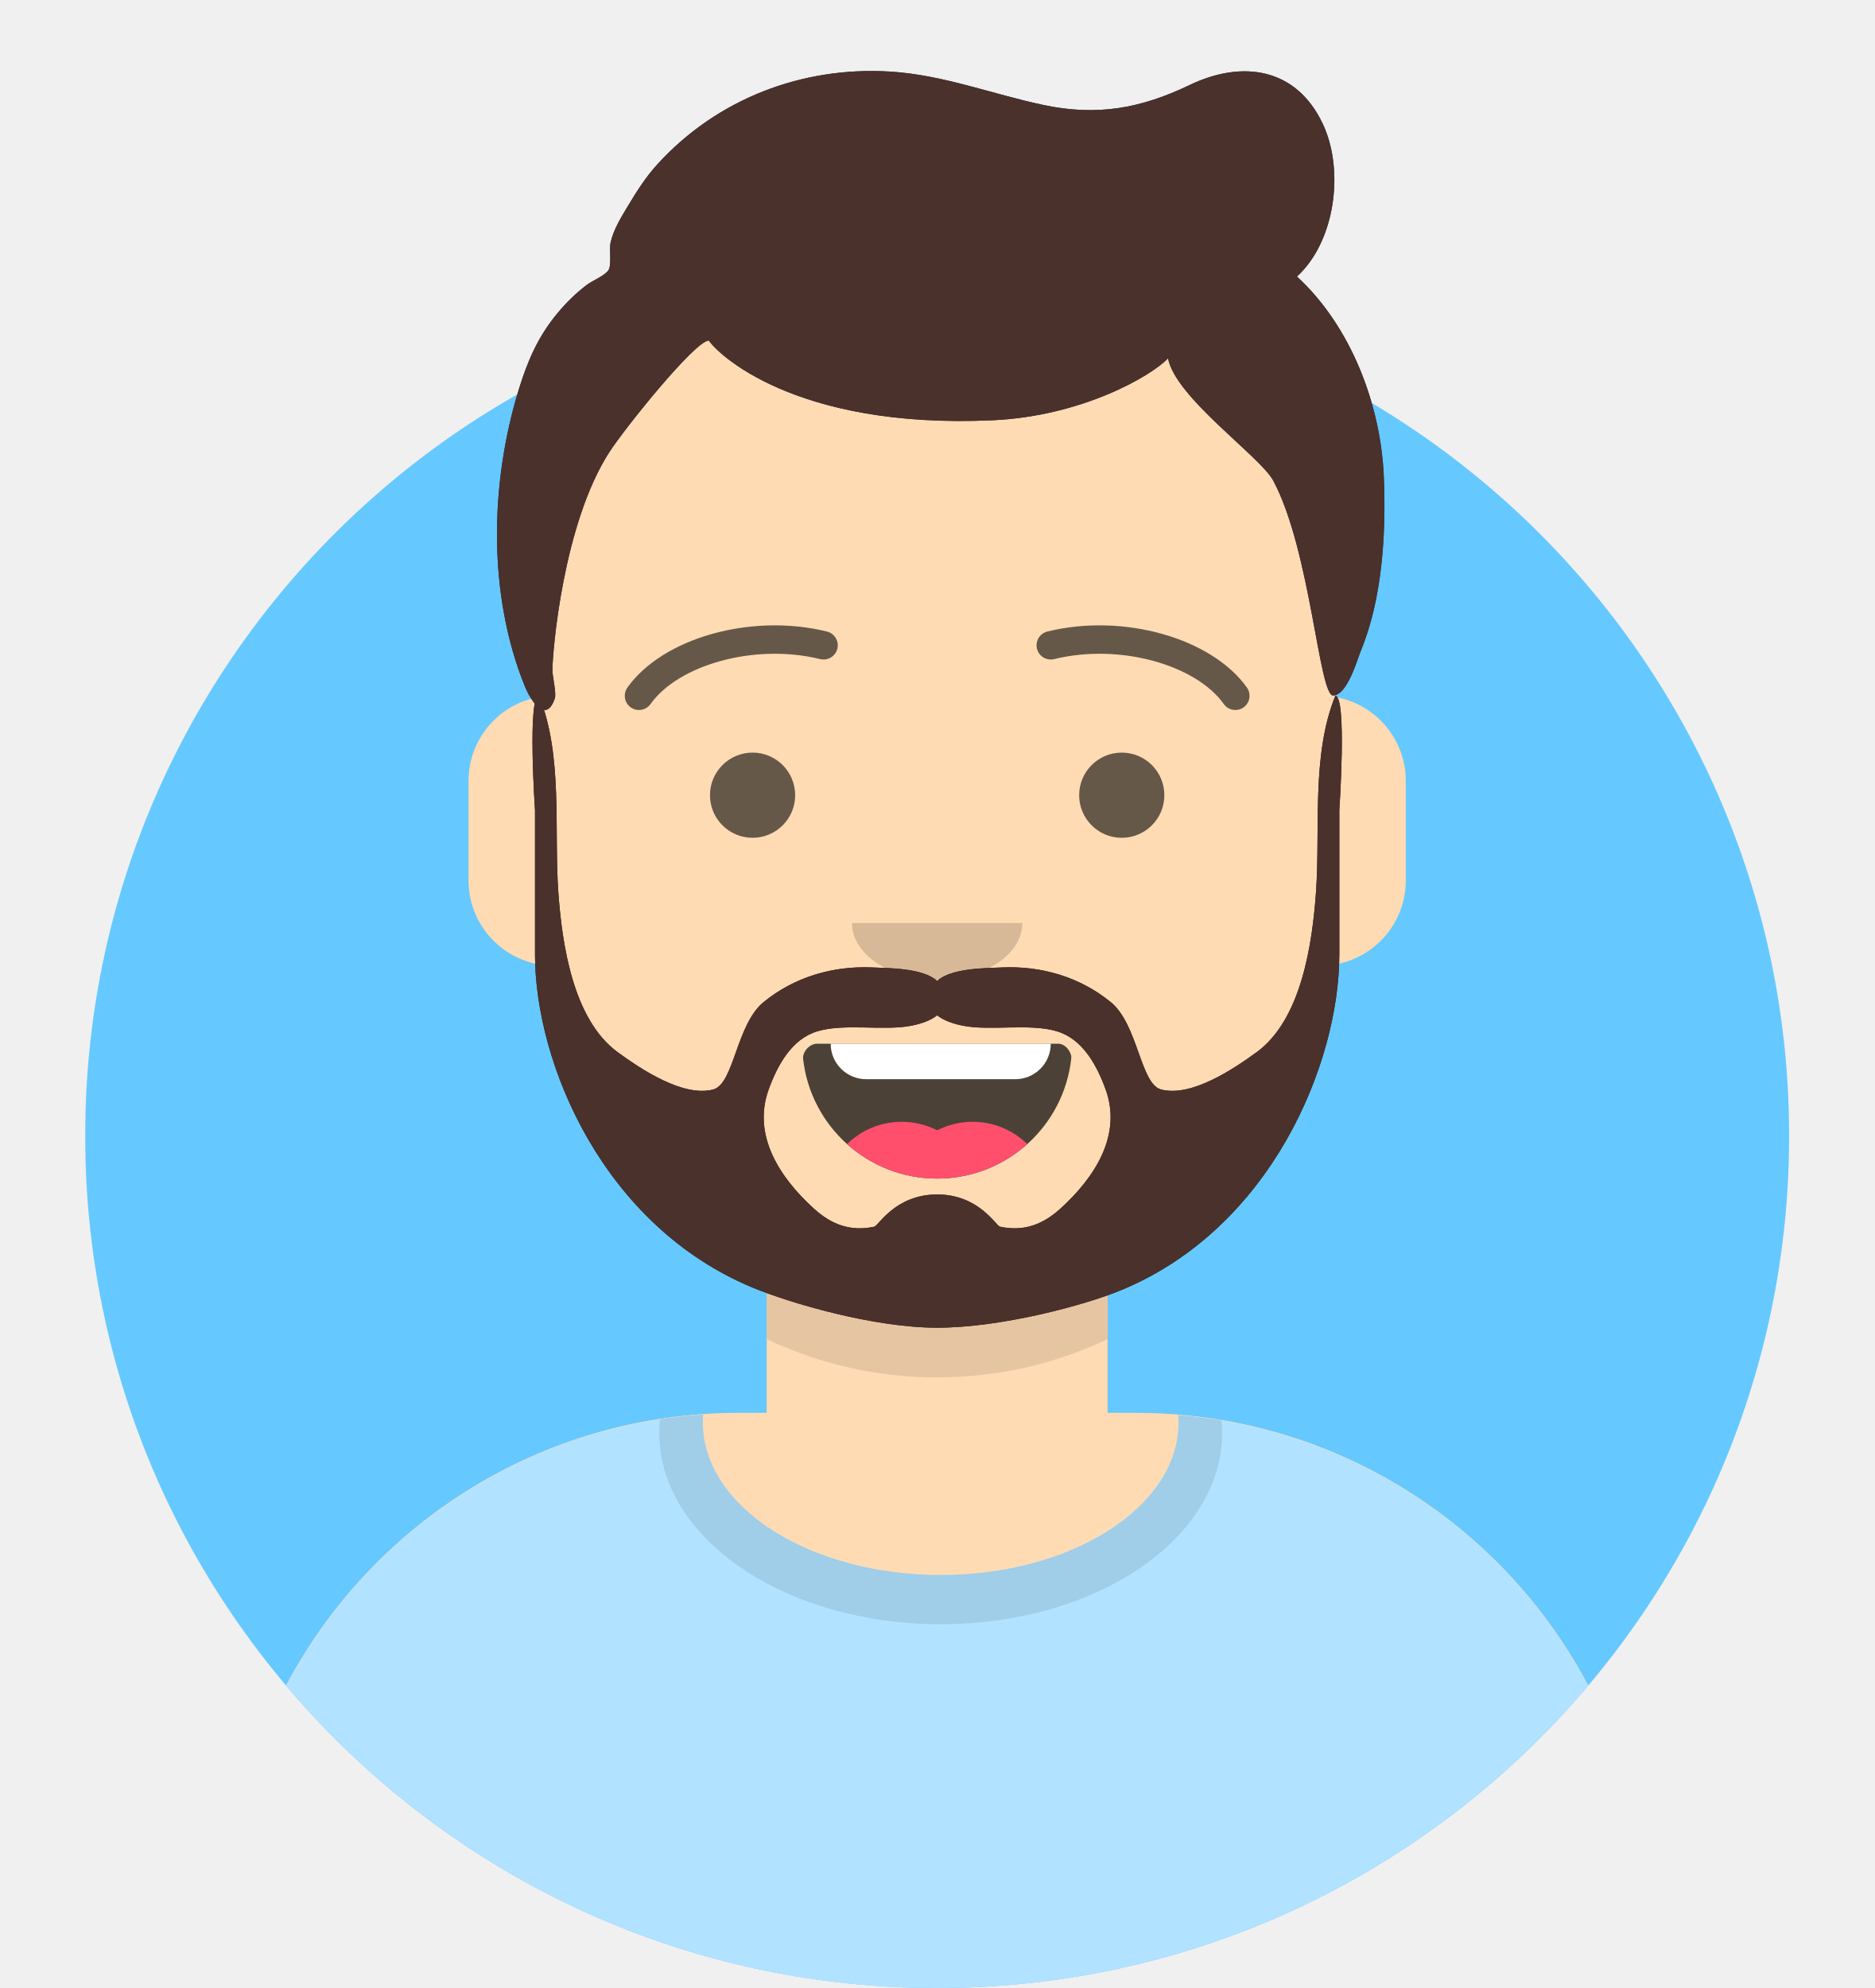
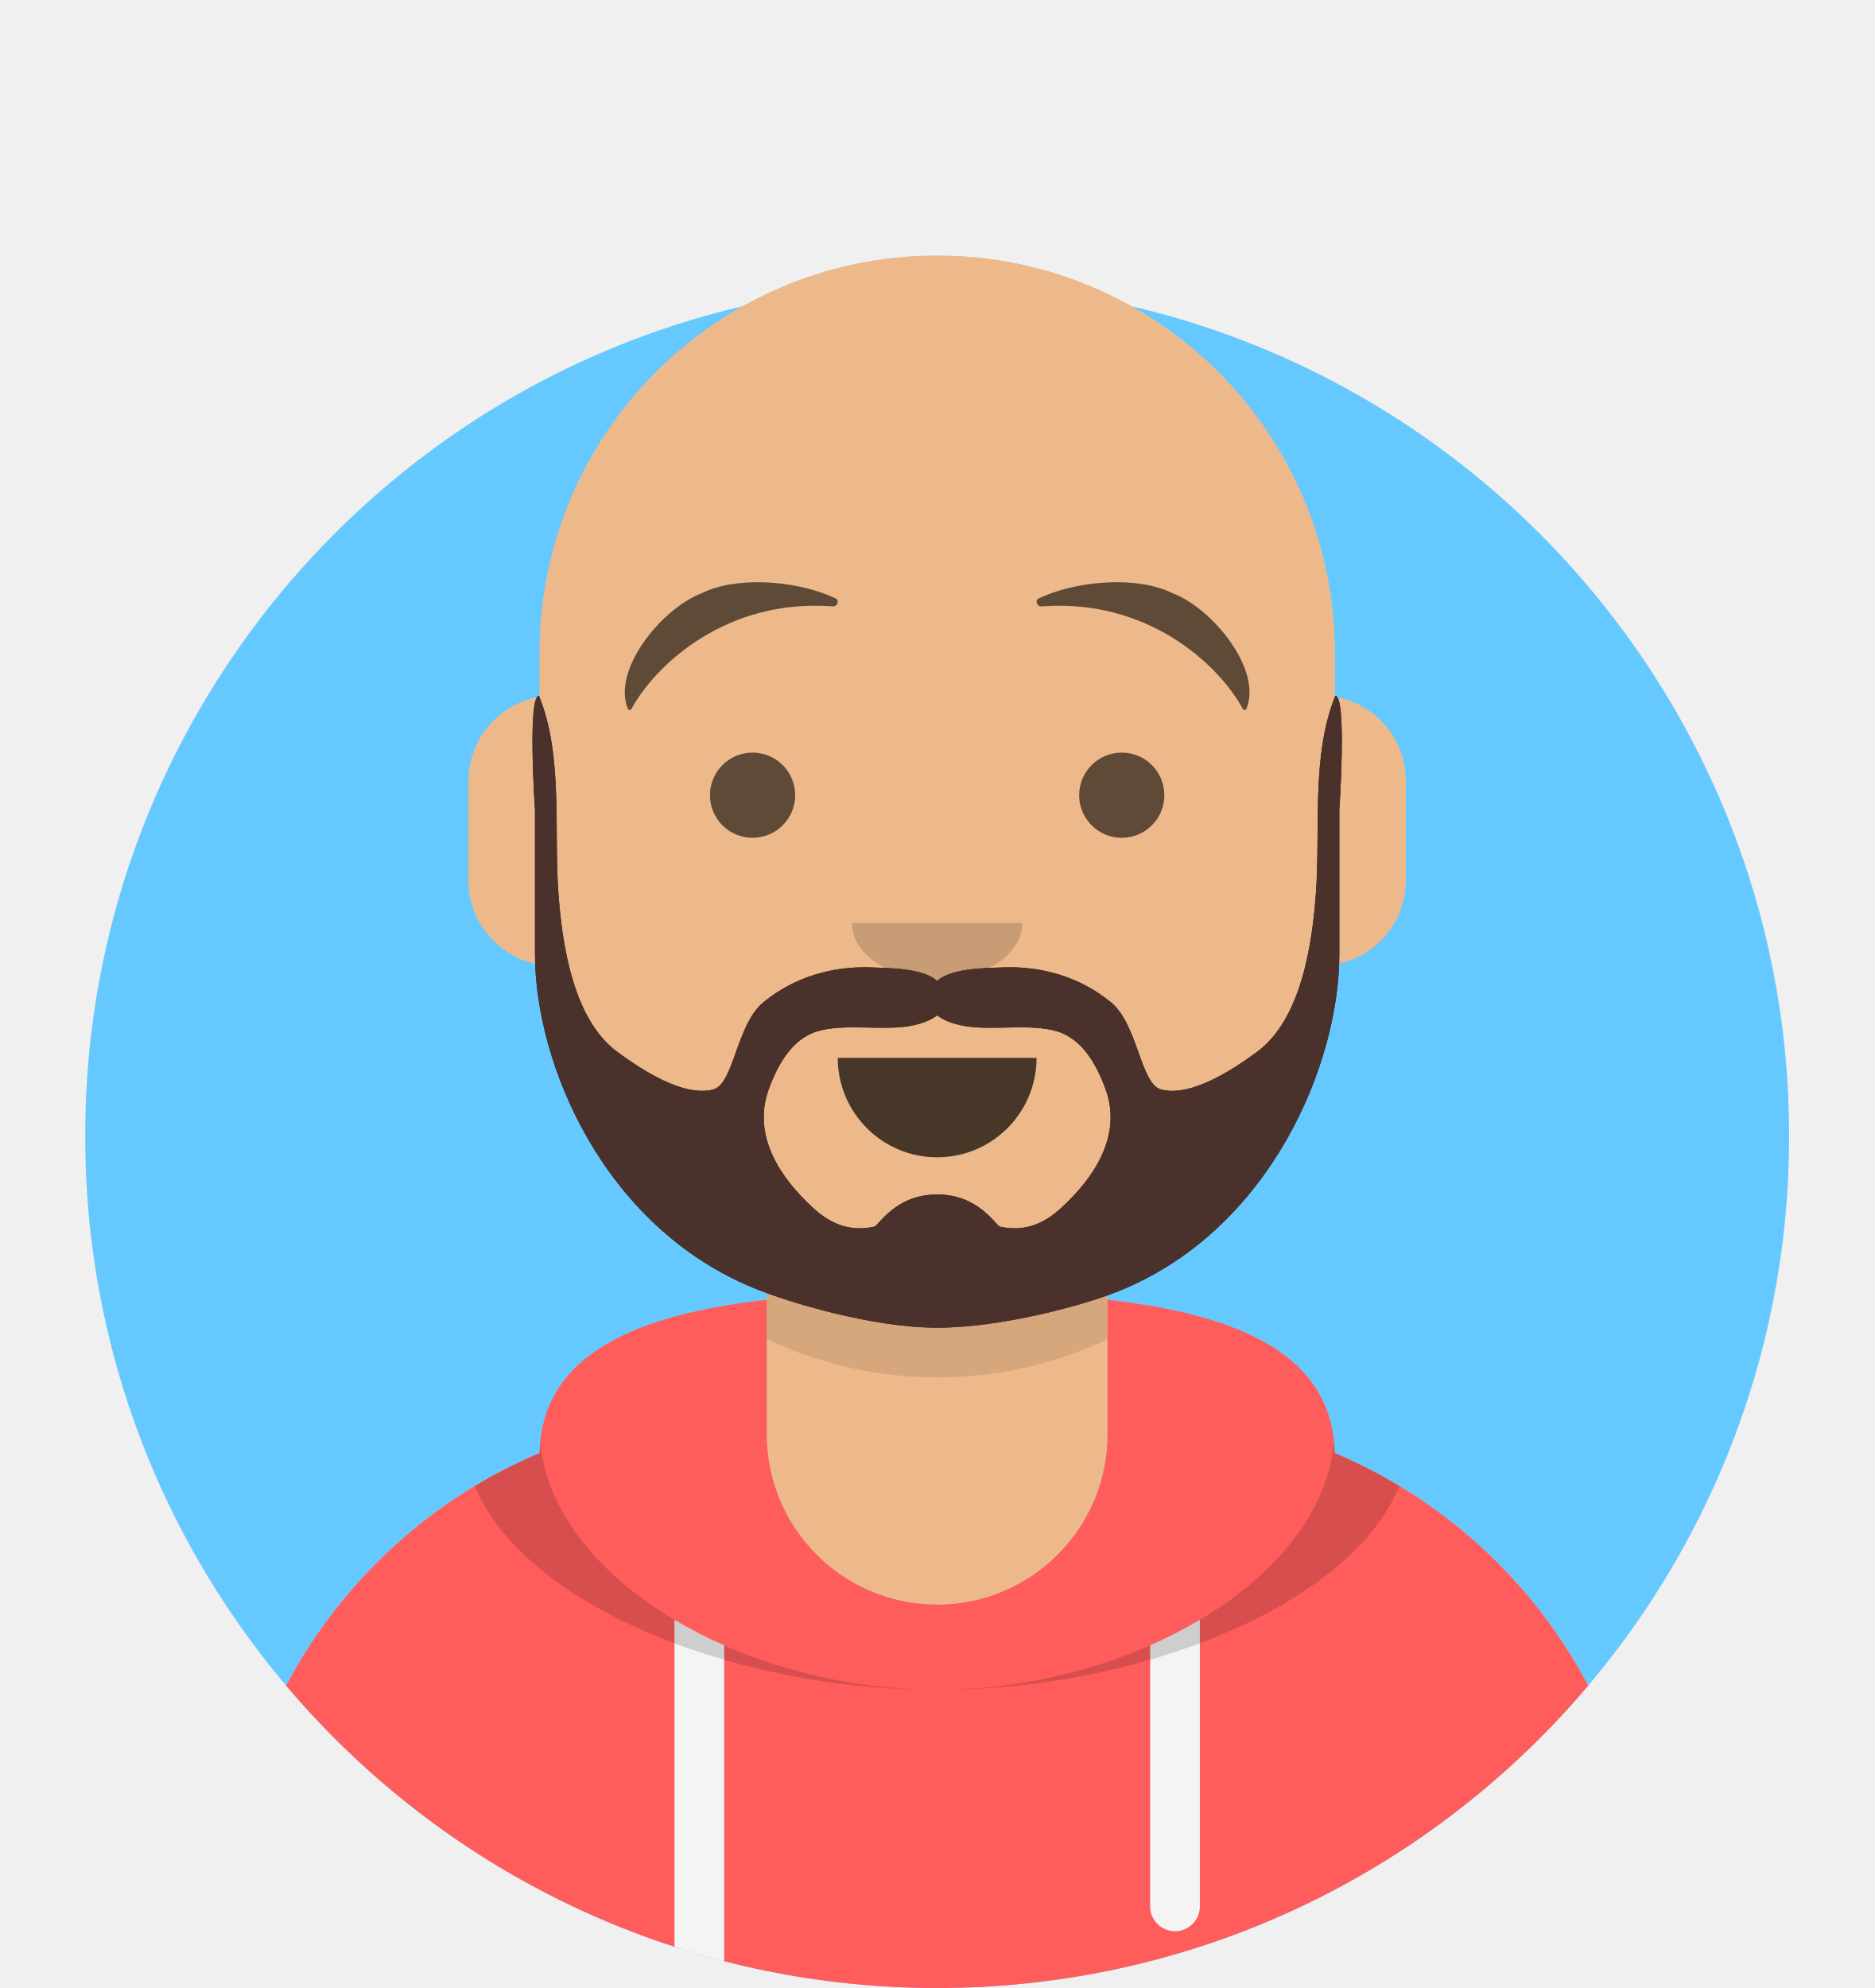
<svg xmlns="http://www.w3.org/2000/svg" xmlns:xlink="http://www.w3.org/1999/xlink" width="264px" height="280px" viewBox="0 0 264 280" version="1.1">
  <defs>
    <circle id="react-path-1" cx="120" cy="120" r="120" />
    <path d="M12,160 C12,226.274 65.726,280 132,280 C198.274,280 252,226.274 252,160 L264,160 L264,-1.42108547e-14 L-3.19744231e-14,-1.42108547e-14 L-3.19744231e-14,160 L12,160 Z" id="react-path-2" />
    <path d="M124,144.611 L124,163 L128,163 L128,163 C167.765,163 200,195.235 200,235 L200,244 L0,244 L0,235 C-4.86974701e-15,195.235 32.235,163 72,163 L72,163 L76,163 L76,144.611 C58.763,136.422 46.372,119.687 44.305,99.881 C38.48,99.058 34,94.052 34,88 L34,74 C34,68.054 38.325,63.118 44,62.166 L44,56 L44,56 C44,25.072 69.072,5.68137151e-15 100,0 L100,0 L100,0 C130.928,-5.68137151e-15 156,25.072 156,56 L156,62.166 C161.675,63.118 166,68.054 166,74 L166,88 C166,94.052 161.52,99.058 155.695,99.881 C153.628,119.687 141.237,136.422 124,144.611 Z" id="react-path-3" />
  </defs>
  <g id="Avataaar" stroke="none" stroke-width="1" fill="none" fill-rule="evenodd">
    <g transform="translate(-825, -1100)" id="Avataaar/Circle">
      <g transform="translate(825, 1100)">
        <g id="Circle" stroke-width="1" fill-rule="evenodd" transform="translate(12, 40)">
          <mask id="react-mask-4" fill="white">
            <use xlink:href="#react-path-1" />
          </mask>
          <use id="Circle-Background" fill="#E6E6E6" xlink:href="#react-path-1" />
          <g id="Color/Palette/Blue-01" mask="url(#react-mask-4)" fill="#65C9FF">
            <rect id="🖍Color" x="0" y="0" width="240" height="240" />
          </g>
        </g>
        <mask id="react-mask-5" fill="white">
          <use xlink:href="#react-path-2" />
        </mask>
        <g id="Mask" />
        <g id="Avataaar" stroke-width="1" fill-rule="evenodd" mask="url(#react-mask-5)">
          <g id="Body" transform="translate(32, 36)">
            <mask id="react-mask-6" fill="white">
              <use xlink:href="#react-path-3" />
            </mask>
            <use fill="#D0C6AC" xlink:href="#react-path-3" />
-             <g id="Skin/👶🏽-03-Brown" mask="url(#react-mask-6)" fill="#FFDBB4">
+             <g id="Skin/👶🏽-03-Brown" mask="url(#react-mask-6)" fill="#EDB98A">
              <g transform="translate(0, 0)" id="Color">
                <rect x="0" y="0" width="264" height="280" />
              </g>
            </g>
            <path d="M156,79 L156,102 C156,132.928 130.928,158 100,158 C69.072,158 44,132.928 44,102 L44,79 L44,94 C44,124.928 69.072,150 100,150 C130.928,150 156,124.928 156,94 L156,79 Z" id="Neck-Shadow" fill-opacity="0.1" fill="#000000" mask="url(#react-mask-6)" />
          </g>
-           <g id="Clothing/Shirt-Crew-Neck" transform="translate(0, 170)">
+           <g id="Clothing/Hoodie" transform="translate(0, 170)">
            <defs>
-               <path d="M165.96,29.295 C202.936,32.325 232,63.294 232,101.052 L232,110 L32,110 L32,101.052 C32,62.953 61.592,31.765 99.045,29.22 C99.015,29.593 99,29.969 99,30.348 C99,42.211 113.998,51.828 132.5,51.828 C151.002,51.828 166,42.211 166,30.348 C166,29.995 165.987,29.644 165.96,29.295 Z" id="react-path-7" />
+               <path d="M108,13.071 C90.081,15.076 76.28,20.552 76.004,34.645 C50.146,45.568 32,71.165 32,100.999 L32,100.999 L32,110 L232,110 L232,100.999 C232,71.165 213.854,45.568 187.996,34.645 C187.72,20.552 173.919,15.076 156,13.071 L156,32 L156,32 C156,45.255 145.255,56 132,56 L132,56 C118.745,56 108,45.255 108,32 L108,13.071 Z" id="react-path-159" />
            </defs>
-             <mask id="react-mask-8" fill="white">
-               <use xlink:href="#react-path-7" />
+             <mask id="react-mask-160" fill="white">
+               <use xlink:href="#react-path-159" />
            </mask>
-             <use id="Clothes" fill="#E6E6E6" fill-rule="evenodd" xlink:href="#react-path-7" />
-             <g id="Color/Palette/Gray-01" mask="url(#react-mask-8)" fill-rule="evenodd" fill="#B1E2FF">
+             <use id="Hoodie" fill="#B7C1DB" fill-rule="evenodd" xlink:href="#react-path-159" />
+             <g id="Color/Palette/Gray-01" mask="url(#react-mask-160)" fill-rule="evenodd" fill="#FF5C5C">
              <rect id="🖍Color" x="0" y="0" width="264" height="110" />
            </g>
-             <g id="Shadowy" opacity="0.6" stroke-width="1" fill-rule="evenodd" mask="url(#react-mask-8)" fill-opacity="0.16" fill="#000000">
-               <g transform="translate(92, 4)" id="Hola-👋🏼">
-                 <ellipse cx="40.5" cy="27.848" rx="39.635" ry="26.914" />
-               </g>
-             </g>
+             <path d="M102,61.739 L102,110 L95,110 L95,58.15 C97.204,59.46 99.547,60.661 102,61.739 Z M169,58.15 L169,98.5 C169,100.433 167.433,102 165.5,102 C163.567,102 162,100.433 162,98.5 L162,61.739 C164.453,60.661 166.796,59.46 169,58.15 Z" id="Straps" fill="#F4F4F4" fill-rule="evenodd" mask="url(#react-mask-160)" />
+             <path d="M90.96,12.724 C75.909,15.571 65.5,21.243 65.5,32.308 C65.5,52.02 98.538,68 132,68 C165.462,68 198.5,52.02 198.5,32.308 C198.5,21.243 188.091,15.571 173.04,12.724 C182.125,16.074 188,21.706 188,31.077 C188,51.469 160.179,68 132,68 C103.821,68 76,51.469 76,31.077 C76,21.706 81.875,16.074 90.96,12.724 Z" id="Shadow" fill-opacity="0.16" fill="#000000" fill-rule="evenodd" mask="url(#react-mask-160)" />
          </g>
          <g id="Face" transform="translate(76, 82)" fill="#000000">
-             <g id="Mouth/Smile" transform="translate(2, 52)">
-               <defs>
-                 <path d="M35.118,15.128 C36.176,24.62 44.226,32 54,32 C63.804,32 71.874,24.574 72.892,15.04 C72.974,14.273 72.117,13 71.043,13 C56.149,13 44.738,13 37.087,13 C36.007,13 35.012,14.178 35.118,15.128 Z" id="react-path-9" />
-               </defs>
-               <mask id="react-mask-10" fill="white">
-                 <use xlink:href="#react-path-9" />
-               </mask>
-               <use id="Mouth" fill-opacity="0.7" fill="#000000" fill-rule="evenodd" xlink:href="#react-path-9" />
-               <rect id="Teeth" fill="#FFFFFF" fill-rule="evenodd" mask="url(#react-mask-10)" x="39" y="2" width="31" height="16" rx="5" />
-               <g id="Tongue" stroke-width="1" fill-rule="evenodd" mask="url(#react-mask-10)" fill="#FF4F6D">
-                 <g transform="translate(38, 24)">
-                   <circle cx="11" cy="11" r="11" />
-                   <circle cx="21" cy="11" r="11" />
-                 </g>
-               </g>
+             <g id="Mouth/Default" transform="translate(2, 52)" fill-opacity="0.7">
+               <path d="M40,15 C40,22.732 46.268,29 54,29 L54,29 C61.732,29 68,22.732 68,15" id="Mouth" />
            </g>
            <g id="Nose/Default" transform="translate(28, 40)" fill-opacity="0.16">
              <path d="M16,8 C16,12.418 21.373,16 28,16 L28,16 C34.627,16 40,12.418 40,8" id="Nose" />
            </g>
            <g id="Eyes/Default-😀" transform="translate(0, 8)" fill-opacity="0.6">
              <circle id="Eye" cx="30" cy="22" r="6" />
              <circle id="Eye" cx="82" cy="22" r="6" />
            </g>
-             <g id="Eyebrow/Outline/Default" fill-opacity="0.6">
-               <g id="I-Browse" transform="translate(12, 6)">
-                 <path d="M3.63,11.159 C7.545,5.65 18.278,2.561 27.523,4.831 C28.596,5.095 29.679,4.439 29.942,3.366 C30.206,2.293 29.55,1.21 28.477,0.947 C17.74,-1.69 5.312,1.887 0.37,8.841 C-0.27,9.742 -0.059,10.99 0.841,11.63 C1.742,12.27 2.99,12.059 3.63,11.159 Z" id="Eyebrow" fill-rule="nonzero" />
-                 <path d="M61.63,11.159 C65.545,5.65 76.278,2.561 85.523,4.831 C86.596,5.095 87.679,4.439 87.942,3.366 C88.206,2.293 87.55,1.21 86.477,0.947 C75.74,-1.69 63.312,1.887 58.37,8.841 C57.73,9.742 57.941,10.99 58.841,11.63 C59.742,12.27 60.99,12.059 61.63,11.159 Z" id="Eyebrow" fill-rule="nonzero" transform="translate(73.00015, 6.039198) scale(-1, 1) translate(-73.00015, -6.039198) " />
-               </g>
+             <g id="Eyebrow/Natural/Raised-Excited-Natural" fill-opacity="0.6">
+               <path d="M22.766,1.578 L23.677,1.176 C28.919,-0.905 36.865,-0.033 41.723,2.299 C42.29,2.571 41.902,3.452 41.321,3.407 C26.402,2.256 16.358,11.553 12.946,17.847 C12.845,18.034 12.539,18.055 12.464,17.881 C10.156,12.562 16.913,3.896 22.766,1.578 Z" id="Eye-Browse-Reddit" />
+               <path d="M80.766,1.578 L81.677,1.176 C86.919,-0.905 94.865,-0.033 99.723,2.299 C100.29,2.571 99.902,3.452 99.321,3.407 C84.402,2.256 74.358,11.553 70.946,17.847 C70.845,18.034 70.539,18.055 70.464,17.881 C68.156,12.562 74.913,3.896 80.766,1.578 Z" id="Eye-Browse-Reddit" transform="translate(85, 9) scale(-1, 1) translate(-85, -9) " />
            </g>
          </g>
          <g id="Top" stroke-width="1" fill-rule="evenodd">
            <defs>
-               <rect id="react-path-15" x="0" y="0" width="264" height="280" />
-               <path d="M183.68,38.949 C189.086,33.999 190.387,23.962 187.318,17.449 C183.549,9.454 175.901,8.452 168.572,11.969 C161.664,15.284 155.515,16.388 147.95,14.782 C140.692,13.241 133.806,10.523 126.303,10.076 C113.978,9.343 102.003,13.915 93.603,23.129 C92,24.887 90.709,26.897 89.488,28.934 C88.512,30.564 87.411,32.313 86.995,34.192 C86.797,35.086 87.165,37.29 86.72,38.022 C86.239,38.812 84.424,39.537 83.651,40.124 C82.084,41.313 80.727,42.654 79.471,44.171 C76.805,47.393 75.338,50.758 74.103,54.743 C70.001,67.988 69.653,83.741 74.957,96.747 C75.664,98.481 77.855,102.099 79.143,98.385 C79.398,97.651 78.809,95.191 78.81,94.45 C78.815,91.73 80.316,73.721 86.857,63.633 C88.986,60.349 98.83,48.052 100.841,47.954 C101.906,49.646 112.721,60.462 140.783,59.195 C153.445,58.623 163.183,52.934 165.521,50.468 C166.549,56.001 178.513,64.284 180.336,67.692 C185.603,77.538 186.771,97.996 188.781,97.957 C190.791,97.919 192.234,92.72 192.648,91.727 C195.72,84.352 196.243,75.095 195.915,67.168 C195.488,56.966 191.277,45.942 183.68,38.949 Z" id="react-path-14" />
-               <filter x="-0.8%" y="-2.0%" width="101.5%" height="108.0%" filterUnits="objectBoundingBox" id="react-filter-11">
+               <rect id="react-path-131" x="0" y="0" width="264" height="280" />
+               <filter x="-0.8%" y="-2.0%" width="101.5%" height="108.0%" filterUnits="objectBoundingBox" id="react-filter-129">
                <feOffset dx="0" dy="2" in="SourceAlpha" result="shadowOffsetOuter1" />
                <feColorMatrix values="0 0 0 0 0   0 0 0 0 0   0 0 0 0 0  0 0 0 0.16 0" type="matrix" in="shadowOffsetOuter1" result="shadowMatrixOuter1" />
                <feMerge>
                  <feMergeNode in="shadowMatrixOuter1" />
                  <feMergeNode in="SourceGraphic" />
                </feMerge>
              </filter>
            </defs>
-             <mask id="react-mask-13" fill="white">
-               <use xlink:href="#react-path-15" />
+             <mask id="react-mask-130" fill="white">
+               <use xlink:href="#react-path-131" />
            </mask>
            <g id="Mask" />
-             <g id="Top/Short-Hair/Short-Waved" mask="url(#react-mask-13)">
+             <g id="Top/No-Hair" mask="url(#react-mask-130)">
              <g transform="translate(-1, 0)">
                <g id="Facial-Hair/Beard-Light" transform="translate(49, 72)">
                  <defs>
-                     <path d="M101.428,98.169 C98.915,100.463 96.237,101.494 92.853,100.773 C92.271,100.649 89.896,96.235 84,96.235 C78.103,96.235 75.729,100.649 75.147,100.773 C71.762,101.494 69.085,100.463 66.571,98.169 C61.846,93.856 57.917,87.908 60.278,81.419 C61.508,78.037 63.51,74.324 67.151,73.246 C71.038,72.096 76.497,73.244 80.415,72.458 C81.684,72.204 83.071,71.751 84,71 C84.929,71.751 86.316,72.204 87.585,72.458 C91.503,73.244 96.961,72.096 100.849,73.246 C104.49,74.324 106.491,78.037 107.722,81.419 C110.083,87.908 106.154,93.856 101.428,98.169 M140.081,26 C136.671,34.4 137.988,44.858 137.357,53.676 C136.844,60.843 135.337,71.586 128.973,76.215 C125.718,78.582 119.794,82.56 115.542,81.45 C112.615,80.686 112.302,72.29 108.455,69.147 C104.092,65.582 98.643,64.016 93.149,64.258 C90.779,64.362 85.984,64.337 84,66.16 C82.016,64.337 77.222,64.362 74.851,64.258 C69.357,64.016 63.908,65.582 59.545,69.147 C55.698,72.29 55.386,80.686 52.458,81.45 C48.206,82.56 42.282,78.582 39.027,76.215 C32.662,71.586 31.156,60.843 30.643,53.676 C30.012,44.858 31.329,34.4 27.919,26 C26.26,26 27.354,42.129 27.354,42.129 L27.354,62.485 C27.386,77.773 36.935,100.655 58.108,109.393 C63.286,111.53 75.015,115 84,115 C92.985,115 104.714,111.86 109.892,109.723 C131.065,100.986 140.614,77.773 140.646,62.485 L140.646,42.129 C140.646,42.129 141.74,26 140.081,26" id="react-path-17" />
+                     <path d="M101.428,98.169 C98.915,100.463 96.237,101.494 92.853,100.773 C92.271,100.649 89.896,96.235 84,96.235 C78.103,96.235 75.729,100.649 75.147,100.773 C71.762,101.494 69.085,100.463 66.571,98.169 C61.846,93.856 57.917,87.908 60.278,81.419 C61.508,78.037 63.51,74.324 67.151,73.246 C71.038,72.096 76.497,73.244 80.415,72.458 C81.684,72.204 83.071,71.751 84,71 C84.929,71.751 86.316,72.204 87.585,72.458 C91.503,73.244 96.961,72.096 100.849,73.246 C104.49,74.324 106.491,78.037 107.722,81.419 C110.083,87.908 106.154,93.856 101.428,98.169 M140.081,26 C136.671,34.4 137.988,44.858 137.357,53.676 C136.844,60.843 135.337,71.586 128.973,76.215 C125.718,78.582 119.794,82.56 115.542,81.45 C112.615,80.686 112.302,72.29 108.455,69.147 C104.092,65.582 98.643,64.016 93.149,64.258 C90.779,64.362 85.984,64.337 84,66.16 C82.016,64.337 77.222,64.362 74.851,64.258 C69.357,64.016 63.908,65.582 59.545,69.147 C55.698,72.29 55.386,80.686 52.458,81.45 C48.206,82.56 42.282,78.582 39.027,76.215 C32.662,71.586 31.156,60.843 30.643,53.676 C30.012,44.858 31.329,34.4 27.919,26 C26.26,26 27.354,42.129 27.354,42.129 L27.354,62.485 C27.386,77.773 36.935,100.655 58.108,109.393 C63.286,111.53 75.015,115 84,115 C92.985,115 104.714,111.86 109.892,109.723 C131.065,100.986 140.614,77.773 140.646,62.485 L140.646,42.129 C140.646,42.129 141.74,26 140.081,26" id="react-path-136" />
                  </defs>
-                   <mask id="react-mask-16" fill="white">
-                     <use xlink:href="#react-path-17" />
+                   <mask id="react-mask-135" fill="white">
+                     <use xlink:href="#react-path-136" />
                  </mask>
-                   <use id="Lite-Beard" fill="#331B0C" fill-rule="evenodd" xlink:href="#react-path-17" />
-                   <g id="Color/Hair/Brown" mask="url(#react-mask-16)" fill="#4A312C">
+                   <use id="Lite-Beard" fill="#331B0C" fill-rule="evenodd" xlink:href="#react-path-136" />
+                   <g id="Color/Hair/Brown" mask="url(#react-mask-135)" fill="#4A312C">
                    <g transform="translate(-32, 0)" id="Color">
                      <rect x="0" y="0" width="264" height="244" />
                    </g>
-                   </g>
-                 </g>
-                 <mask id="react-mask-12" fill="white">
-                   <use xlink:href="#react-path-14" />
-                 </mask>
-                 <use id="Short-Hair" stroke="none" fill="#28354B" fill-rule="evenodd" xlink:href="#react-path-14" />
-                 <g id="Skin/👶🏽-03-Brown" mask="url(#react-mask-12)" fill="#4A312C">
-                   <g transform="translate(0, 0) " id="Color">
-                     <rect x="0" y="0" width="264" height="280" />
                  </g>
                </g>
              </g>
            </g>
          </g>
        </g>
      </g>
    </g>
  </g>
</svg>
